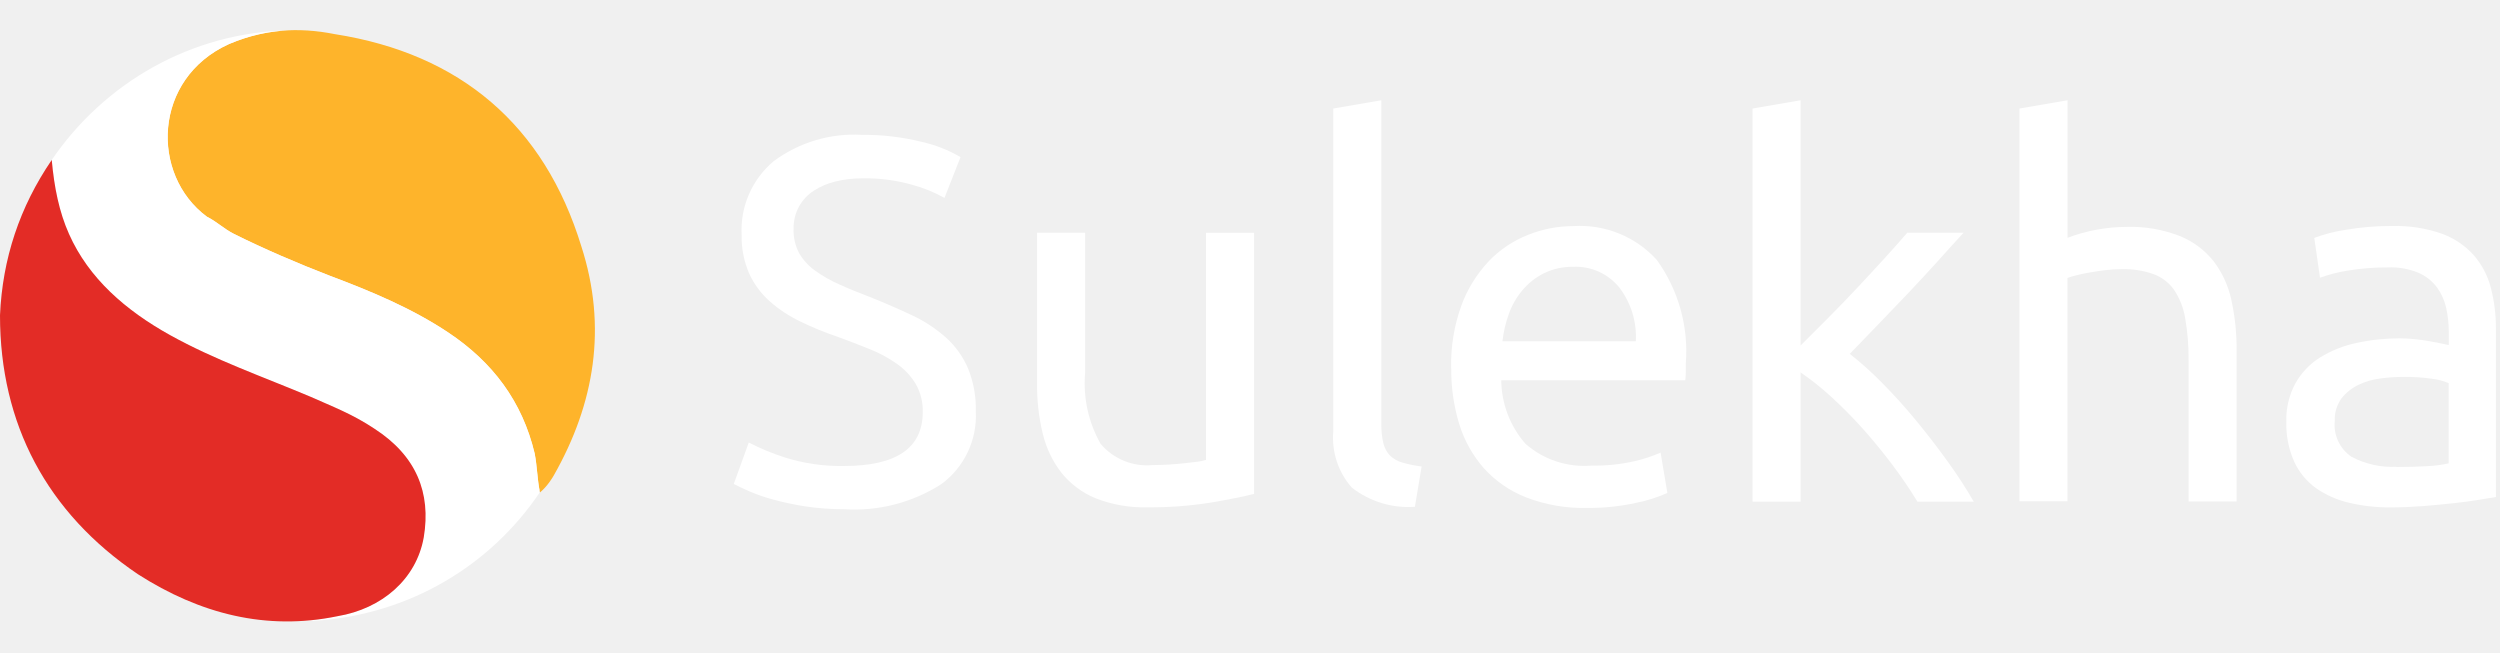
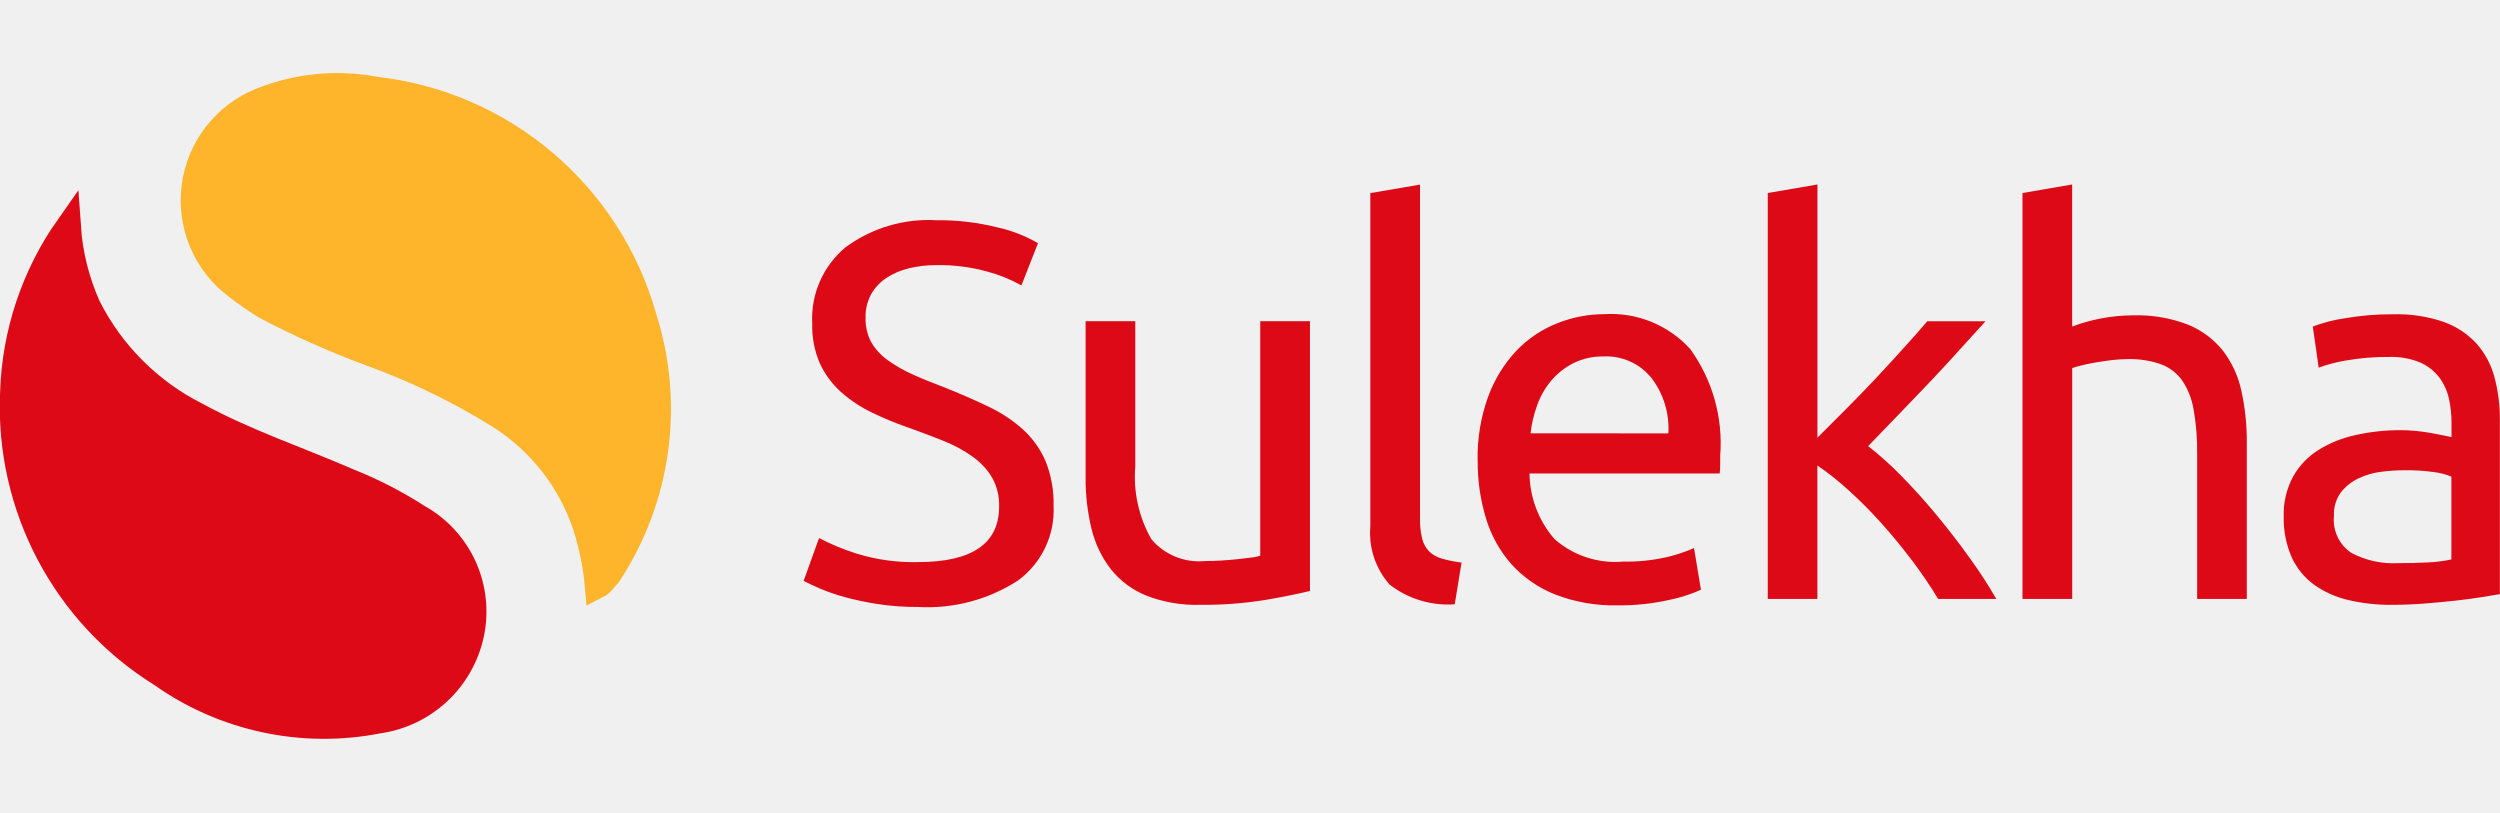
- <svg xmlns="http://www.w3.org/2000/svg" class="sk-icon" width="92" height="24" viewBox="0 0 245 58">
-   <g id="_ëîé_1" data-name="‘ëîé_1">
-     <g>
-       <path d="M82.72,42.71c5.14,0,7.7-1.76,7.71-5.27.03-.97-.21-1.92-.68-2.76-.47-.78-1.1-1.45-1.85-1.98-.83-.58-1.72-1.07-2.67-1.44-1-.41-2.05-.81-3.17-1.22-1.25-.42-2.46-.92-3.65-1.5-1.08-.52-2.09-1.18-2.99-1.98-.85-.76-1.53-1.68-2-2.71-.52-1.2-.77-2.5-.74-3.81-.14-2.76,1.02-5.42,3.14-7.2,2.5-1.85,5.57-2.77,8.67-2.58,1.96-.02,3.91.21,5.81.68,1.35.3,2.64.8,3.83,1.5l-1.57,4c-1-.56-2.06-.99-3.17-1.29-1.59-.45-3.24-.66-4.89-.63-.89,0-1.77.1-2.63.31-.76.18-1.48.49-2.13.91-.6.39-1.09.92-1.44,1.55-.37.68-.55,1.44-.53,2.21-.03.83.17,1.65.56,2.38.4.67.93,1.25,1.57,1.7.74.53,1.53.98,2.36,1.34.89.41,1.88.81,2.97,1.22,1.52.61,2.92,1.22,4.19,1.82,1.2.56,2.31,1.3,3.3,2.18.93.84,1.66,1.87,2.15,3.01.54,1.34.8,2.79.76,4.23.14,2.78-1.13,5.45-3.37,7.1-2.82,1.81-6.15,2.68-9.5,2.47-1.28,0-2.56-.09-3.83-.28-1.05-.16-2.09-.38-3.12-.66-.8-.21-1.59-.48-2.36-.81-.66-.29-1.17-.53-1.54-.73l1.47-4.06c1.14.59,2.33,1.08,3.55,1.47,1.88.59,3.85.87,5.82.83" fill="#fff" />
-       <path d="M122.92,45.44c-1.08.27-2.51.56-4.28.86-2.04.32-4.1.48-6.16.46-1.75.05-3.49-.25-5.12-.89-1.31-.54-2.46-1.4-3.35-2.51-.87-1.13-1.49-2.43-1.82-3.82-.39-1.6-.57-3.25-.56-4.89v-14.8h4.71v13.79c-.2,2.4.33,4.8,1.52,6.9,1.26,1.49,3.18,2.27,5.12,2.08.51,0,1.03-.02,1.57-.05.54-.03,1.05-.08,1.52-.13.48-.05.9-.1,1.29-.15.28-.03.57-.09.83-.18v-22.25h4.71v25.6Z" fill="#fff" />
-       <path d="M138.66,46.71c-2.22.16-4.42-.51-6.18-1.88-1.34-1.51-1.99-3.51-1.82-5.52V7.68l4.71-.81v31.68c-.01.65.05,1.3.2,1.93.11.46.33.88.66,1.22.34.32.76.56,1.22.68.61.18,1.24.3,1.87.38l-.66,3.95Z" fill="#fff" />
-       <path d="M142.21,33.08c-.04-2.08.3-4.15,1.01-6.11.59-1.61,1.51-3.08,2.68-4.33,1.08-1.13,2.4-2.01,3.85-2.58,1.42-.57,2.93-.86,4.46-.86,3.08-.19,6.09,1.03,8.16,3.32,2.11,2.93,3.12,6.51,2.84,10.11v.79c0,.3-.02.59-.05.89h-18.04c.03,2.3.87,4.51,2.38,6.23,1.78,1.56,4.12,2.33,6.49,2.13,1.41.03,2.82-.12,4.19-.43.88-.2,1.73-.48,2.56-.84l.66,3.95c-.96.43-1.98.76-3.01.96-1.6.36-3.25.53-4.89.51-2.03.05-4.06-.31-5.96-1.04-1.58-.62-2.99-1.6-4.13-2.86-1.1-1.26-1.92-2.73-2.41-4.33-.54-1.78-.8-3.64-.78-5.5h0ZM160.31,30.49c.11-1.88-.46-3.74-1.6-5.25-1.1-1.37-2.78-2.13-4.54-2.05-.99-.02-1.97.2-2.86.63-.8.4-1.52.96-2.1,1.65-.58.69-1.04,1.48-1.34,2.33-.32.87-.53,1.77-.63,2.69h13.07Z" fill="#fff" />
-       <path d="M181.26,31.71c1.14.89,2.21,1.86,3.22,2.89,1.13,1.14,2.25,2.38,3.35,3.72,1.1,1.34,2.14,2.69,3.12,4.06.89,1.23,1.72,2.51,2.48,3.83h-5.52c-.76-1.25-1.58-2.45-2.46-3.62-.93-1.23-1.9-2.42-2.91-3.55-.98-1.09-2.01-2.13-3.09-3.12-.94-.86-1.94-1.66-2.99-2.38v12.67h-4.71V7.68l4.71-.81v24.03c.81-.81,1.71-1.71,2.69-2.69.98-.98,1.94-1.98,2.89-2.99.95-1.01,1.84-1.99,2.69-2.91.85-.93,1.57-1.75,2.18-2.46h5.52c-.78.85-1.62,1.77-2.53,2.79-.91,1.01-1.86,2.03-2.84,3.07-.98,1.03-1.97,2.06-2.96,3.09-1,1.03-1.93,2-2.81,2.91" fill="#fff" />
-       <path d="M197.91,46.2V7.68l4.71-.81v13.48c.91-.35,1.85-.61,2.81-.79.98-.18,1.97-.28,2.96-.28,1.78-.06,3.56.25,5.22.89,1.3.52,2.45,1.38,3.32,2.47.86,1.13,1.46,2.44,1.75,3.83.35,1.61.52,3.26.51,4.92v14.8h-4.71v-13.79c.02-1.39-.09-2.78-.33-4.16-.16-1-.53-1.95-1.09-2.79-.5-.71-1.21-1.25-2.03-1.55-1.01-.35-2.07-.51-3.14-.48-.53,0-1.05.04-1.57.1-.54.07-1.06.14-1.55.23-.49.08-.93.18-1.32.28-.28.07-.56.15-.84.25v21.89h-4.71Z" fill="#fff" />
-       <path d="M234.46,19.19c1.63-.04,3.25.21,4.79.74,1.2.42,2.28,1.14,3.14,2.08.81.92,1.39,2.01,1.7,3.19.35,1.33.52,2.7.51,4.08v16.47l-1.7.28c-.73.12-1.55.23-2.46.33-.91.1-1.9.19-2.97.28-1.06.08-2.12.13-3.17.13-1.38.01-2.76-.14-4.11-.46-1.16-.27-2.26-.76-3.24-1.44-.92-.67-1.66-1.57-2.13-2.61-.54-1.23-.8-2.56-.76-3.9-.04-1.31.27-2.6.89-3.75.58-1.03,1.41-1.91,2.41-2.53,1.09-.67,2.29-1.16,3.55-1.42,1.4-.31,2.83-.46,4.26-.46.49,0,.98.03,1.47.08.51.05.99.12,1.44.2.46.08.85.16,1.19.23.34.07.57.12.71.15v-1.32c0-.77-.09-1.55-.25-2.31-.16-.73-.47-1.42-.91-2.03-.47-.62-1.09-1.11-1.8-1.42-.94-.39-1.95-.57-2.97-.53-1.37-.01-2.73.1-4.08.33-.89.15-1.76.37-2.61.68l-.56-3.9c.98-.37,2.01-.64,3.05-.79,1.52-.26,3.06-.39,4.6-.38M234.86,42.81c1.12,0,2.1-.03,2.96-.08.73-.03,1.45-.12,2.15-.28v-7.86c-.53-.22-1.08-.37-1.65-.43-.91-.13-1.84-.19-2.76-.18-.76,0-1.51.05-2.26.15-.76.09-1.49.3-2.18.63-.64.31-1.21.76-1.65,1.32-.46.64-.7,1.42-.66,2.2-.15,1.38.48,2.74,1.62,3.52,1.35.72,2.88,1.06,4.41.99h0Z" fill="#fff" />
-       <path d="M52.91,45.31c-.24-1.21-.28-2.62-.52-3.83-1.21-5.08-4.1-8.94-8.45-11.84-3.62-2.42-7.73-4.11-11.59-5.56-3.14-1.21-6.52-2.66-9.42-4.11-.97-.48-1.69-1.21-2.66-1.69-5.55-4.11-5.31-13.54,2.17-16.92,3.38-1.45,6.76-1.69,10.38-.97,12.31,1.93,20.52,8.94,24.15,20.79,2.56,7.93,1.3,15.41-2.69,22.44-.14.25-.63,1.07-1.37,1.69" fill="#feb42b" />
-       <path d="M52.88,45.11c-.24-1.21-.24-2.42-.48-3.63-1.21-5.08-4.1-8.94-8.45-11.84-3.62-2.42-7.73-4.11-11.59-5.56-3.14-1.21-6.52-2.66-9.42-4.11-.97-.48-1.69-1.21-2.66-1.69-5.55-4.11-5.31-13.54,2.17-16.92C24.42.52,26.4.09,28.41.01,18.68.2,10.19,5.21,5.07,12.72c.02.01-.02-.01,0,0h0s0,0,0,0c.06.66.14,1.31.23,1.95.28,1.9.74,3.67,1.46,5.3.24.54.51,1.07.8,1.58,1.17,2.03,2.73,3.77,4.56,5.28.92.76,1.9,1.46,2.94,2.11.52.33,1.05.64,1.59.94,1.09.6,2.2,1.16,3.34,1.69,1.7.79,3.45,1.52,5.2,2.23,1.75.71,3.5,1.4,5.22,2.12.27.12.54.24.8.35,1.59.69,3.08,1.31,4.67,2.28.26.16.53.33.8.51,1.54,1,2.71,2.13,3.52,3.39.41.63.73,1.29.97,1.98.56,1.61.65,3.37.34,5.27-.72,4.11-4.1,7.01-8.45,7.73-1.24.26-2.47.41-3.69.48.41,0,.95,0,1.67-.04,9.13-.65,17.01-5.39,21.85-12.56,0-.06-.03-.05-.04-.2Z" fill="#fff" />
-       <path d="M5.07,12.72c.24,2.66.72,5.08,1.69,7.25,1.93,4.35,5.55,7.49,9.9,9.91,4.35,2.42,9.18,4.11,13.76,6.04,2.17.97,4.1,1.69,6.28,3.14,4.11,2.66,5.55,6.28,4.83,10.63-.72,4.11-4.1,7.01-8.45,7.74-7,1.45-13.52-.24-19.56-4.11C4.59,47.29,0,38.59,0,27.95c.24-5.56,1.93-10.63,5.07-15.23" fill="#e32c26" />
+ <svg xmlns="http://www.w3.org/2000/svg" width="80" height="26" viewBox="0 0 98.292 26.177">
+   <g transform="translate(-46.5 -16.998)">
+     <g transform="translate(47 17.494)">
+       <path transform="translate(-.997 -1.362)" d="M3.177,6.9a9.224,9.224,0,0,0,.784,3.135A9.63,9.63,0,0,0,8.228,14.3c1.916,1.045,4.006,1.742,6.009,2.613a15.837,15.837,0,0,1,2.7,1.393,4.258,4.258,0,0,1,2.09,4.616,4.367,4.367,0,0,1-3.658,3.4,11.072,11.072,0,0,1-8.535-1.829A12.383,12.383,0,0,1,1,13.432,11.961,11.961,0,0,1,3.177,6.9Z" fill="#dd0916" stroke="#dd0916" />
+       <path transform="translate(-2.05 -.541)" d="M25.045,20.188a9.817,9.817,0,0,0-.261-1.568,8.16,8.16,0,0,0-3.658-5.138,27,27,0,0,0-5.051-2.439,34.473,34.473,0,0,1-4.093-1.829,12.741,12.741,0,0,1-1.132-.784,4.233,4.233,0,0,1,.958-7.316A8.047,8.047,0,0,1,16.336.679,12.412,12.412,0,0,1,26.873,9.65a11.836,11.836,0,0,1-1.393,10.1C25.306,19.926,25.219,20.1,25.045,20.188Z" fill="#feb42b" stroke="#feb42b" />
    </g>
+     <path transform="translate(77.403 37.663)" d="M5.187-1.449q3.192,0,3.192-2.184A2.186,2.186,0,0,0,8.1-4.778,2.743,2.743,0,0,0,7.329-5.6a5.324,5.324,0,0,0-1.1-.6q-.62-.252-1.312-.5A13.378,13.378,0,0,1,3.4-7.319a5.29,5.29,0,0,1-1.239-.819,3.476,3.476,0,0,1-.83-1.124,3.7,3.7,0,0,1-.3-1.575,3.648,3.648,0,0,1,1.3-2.982,5.493,5.493,0,0,1,3.591-1.071,9.482,9.482,0,0,1,2.4.283,5.5,5.5,0,0,1,1.585.62l-.651,1.659a5.739,5.739,0,0,0-1.313-.535,7.047,7.047,0,0,0-2.027-.262A4.5,4.5,0,0,0,4.83-13a2.8,2.8,0,0,0-.882.378,1.871,1.871,0,0,0-.6.641,1.82,1.82,0,0,0-.22.913,1.943,1.943,0,0,0,.231.987,2.287,2.287,0,0,0,.651.7,5.585,5.585,0,0,0,.976.557q.557.252,1.229.5.945.378,1.733.756a5.642,5.642,0,0,1,1.365.9,3.618,3.618,0,0,1,.892,1.25,4.387,4.387,0,0,1,.315,1.753,3.432,3.432,0,0,1-1.4,2.94A6.539,6.539,0,0,1,5.187.315,10.1,10.1,0,0,1,3.6.2,11.8,11.8,0,0,1,2.31-.073,7.473,7.473,0,0,1,1.334-.41q-.41-.179-.641-.3L1.3-2.394a9.193,9.193,0,0,0,1.47.609A7.554,7.554,0,0,0,5.187-1.449ZM20.6-.315q-.672.168-1.774.357a15.251,15.251,0,0,1-2.552.189,5.408,5.408,0,0,1-2.121-.368,3.425,3.425,0,0,1-1.386-1.039,4.221,4.221,0,0,1-.756-1.586,8.267,8.267,0,0,1-.231-2.026V-10.92h1.953v5.712a4.952,4.952,0,0,0,.63,2.856,2.454,2.454,0,0,0,2.121.861q.315,0,.651-.021t.63-.053q.294-.031.535-.063a1.575,1.575,0,0,0,.346-.073V-10.92H20.6ZM26.292.21A3.746,3.746,0,0,1,23.73-.567a3.068,3.068,0,0,1-.756-2.289v-13.1l1.953-.336V-3.171a3.165,3.165,0,0,0,.084.8,1.094,1.094,0,0,0,.273.5,1.175,1.175,0,0,0,.5.284,5.2,5.2,0,0,0,.777.157Zm.9-5.649a6.97,6.97,0,0,1,.42-2.53,5.287,5.287,0,0,1,1.113-1.8,4.519,4.519,0,0,1,1.6-1.071,4.986,4.986,0,0,1,1.848-.357,4.2,4.2,0,0,1,3.381,1.375,6.327,6.327,0,0,1,1.176,4.189V-5.3a2.974,2.974,0,0,1-.021.367H29.232a4,4,0,0,0,.987,2.583,3.613,3.613,0,0,0,2.688.882,7.162,7.162,0,0,0,1.732-.179A6.245,6.245,0,0,0,35.7-2l.273,1.638a5.806,5.806,0,0,1-1.25.4A8.882,8.882,0,0,1,32.7.252a6.428,6.428,0,0,1-2.467-.431,4.6,4.6,0,0,1-1.711-1.186,4.841,4.841,0,0,1-1-1.8A7.594,7.594,0,0,1,27.195-5.439Zm7.5-1.071a3.276,3.276,0,0,0-.661-2.174,2.278,2.278,0,0,0-1.88-.851,2.576,2.576,0,0,0-1.187.262,2.8,2.8,0,0,0-.872.683,3.141,3.141,0,0,0-.556.966,4.766,4.766,0,0,0-.263,1.113Zm7.854.5a13.044,13.044,0,0,1,1.333,1.2q.7.714,1.386,1.544t1.292,1.68A18.633,18.633,0,0,1,47.586,0H45.3a17.273,17.273,0,0,0-1.018-1.5q-.577-.767-1.208-1.47A17.2,17.2,0,0,0,41.79-4.263a11.537,11.537,0,0,0-1.239-.987V0H38.6V-15.96l1.953-.336v9.954l1.113-1.113q.609-.609,1.2-1.239T43.974-9.9q.525-.578.9-1.019h2.289q-.483.525-1.05,1.155T44.94-8.495q-.609.641-1.229,1.281ZM48.615,0V-15.96l1.953-.336v5.586a6.62,6.62,0,0,1,1.166-.325,6.691,6.691,0,0,1,1.229-.116,5.533,5.533,0,0,1,2.163.368A3.383,3.383,0,0,1,56.5-9.755a3.98,3.98,0,0,1,.724,1.586,9.2,9.2,0,0,1,.21,2.037V0H55.482V-5.712a9.323,9.323,0,0,0-.137-1.722,2.911,2.911,0,0,0-.451-1.155,1.787,1.787,0,0,0-.84-.641,3.69,3.69,0,0,0-1.3-.2,5.249,5.249,0,0,0-.651.042q-.336.042-.64.095t-.546.115a3.246,3.246,0,0,0-.347.1V0ZM63.357-1.407q.693,0,1.229-.031a5.362,5.362,0,0,0,.892-.116V-4.809a2.5,2.5,0,0,0-.682-.178,7.591,7.591,0,0,0-1.145-.074A7.394,7.394,0,0,0,62.716-5a2.879,2.879,0,0,0-.9.263,1.934,1.934,0,0,0-.682.546,1.434,1.434,0,0,0-.273.913,1.568,1.568,0,0,0,.672,1.46A3.5,3.5,0,0,0,63.357-1.407Zm-.168-9.786a5.66,5.66,0,0,1,1.985.3,3.216,3.216,0,0,1,1.3.861,3.26,3.26,0,0,1,.7,1.323,6.388,6.388,0,0,1,.21,1.691V-.189l-.7.115Q66.234,0,65.667.063T64.438.179q-.661.052-1.313.052a7.192,7.192,0,0,1-1.7-.189,3.8,3.8,0,0,1-1.344-.6A2.741,2.741,0,0,1,59.2-1.638a3.785,3.785,0,0,1-.315-1.617,3.112,3.112,0,0,1,.368-1.554,2.928,2.928,0,0,1,1-1.05,4.619,4.619,0,0,1,1.47-.588,8.016,8.016,0,0,1,1.764-.189q.294,0,.609.031t.6.084q.284.052.493.095t.294.063v-.546a4.392,4.392,0,0,0-.1-.956,2.185,2.185,0,0,0-.378-.84,1.914,1.914,0,0,0-.745-.588,2.923,2.923,0,0,0-1.228-.221,9.226,9.226,0,0,0-1.691.137,5.911,5.911,0,0,0-1.081.283l-.231-1.617a6.018,6.018,0,0,1,1.26-.325A10.883,10.883,0,0,1,63.189-11.193Z" fill="#dd0916" />
  </g>
+   <text transform="translate(314 168)" fill="#dd0916" font-family="Ubuntu" font-size="26" letter-spacing="-.045em">
+     <tspan x="0" y="0">Sulekha</tspan>
+   </text>
</svg>
